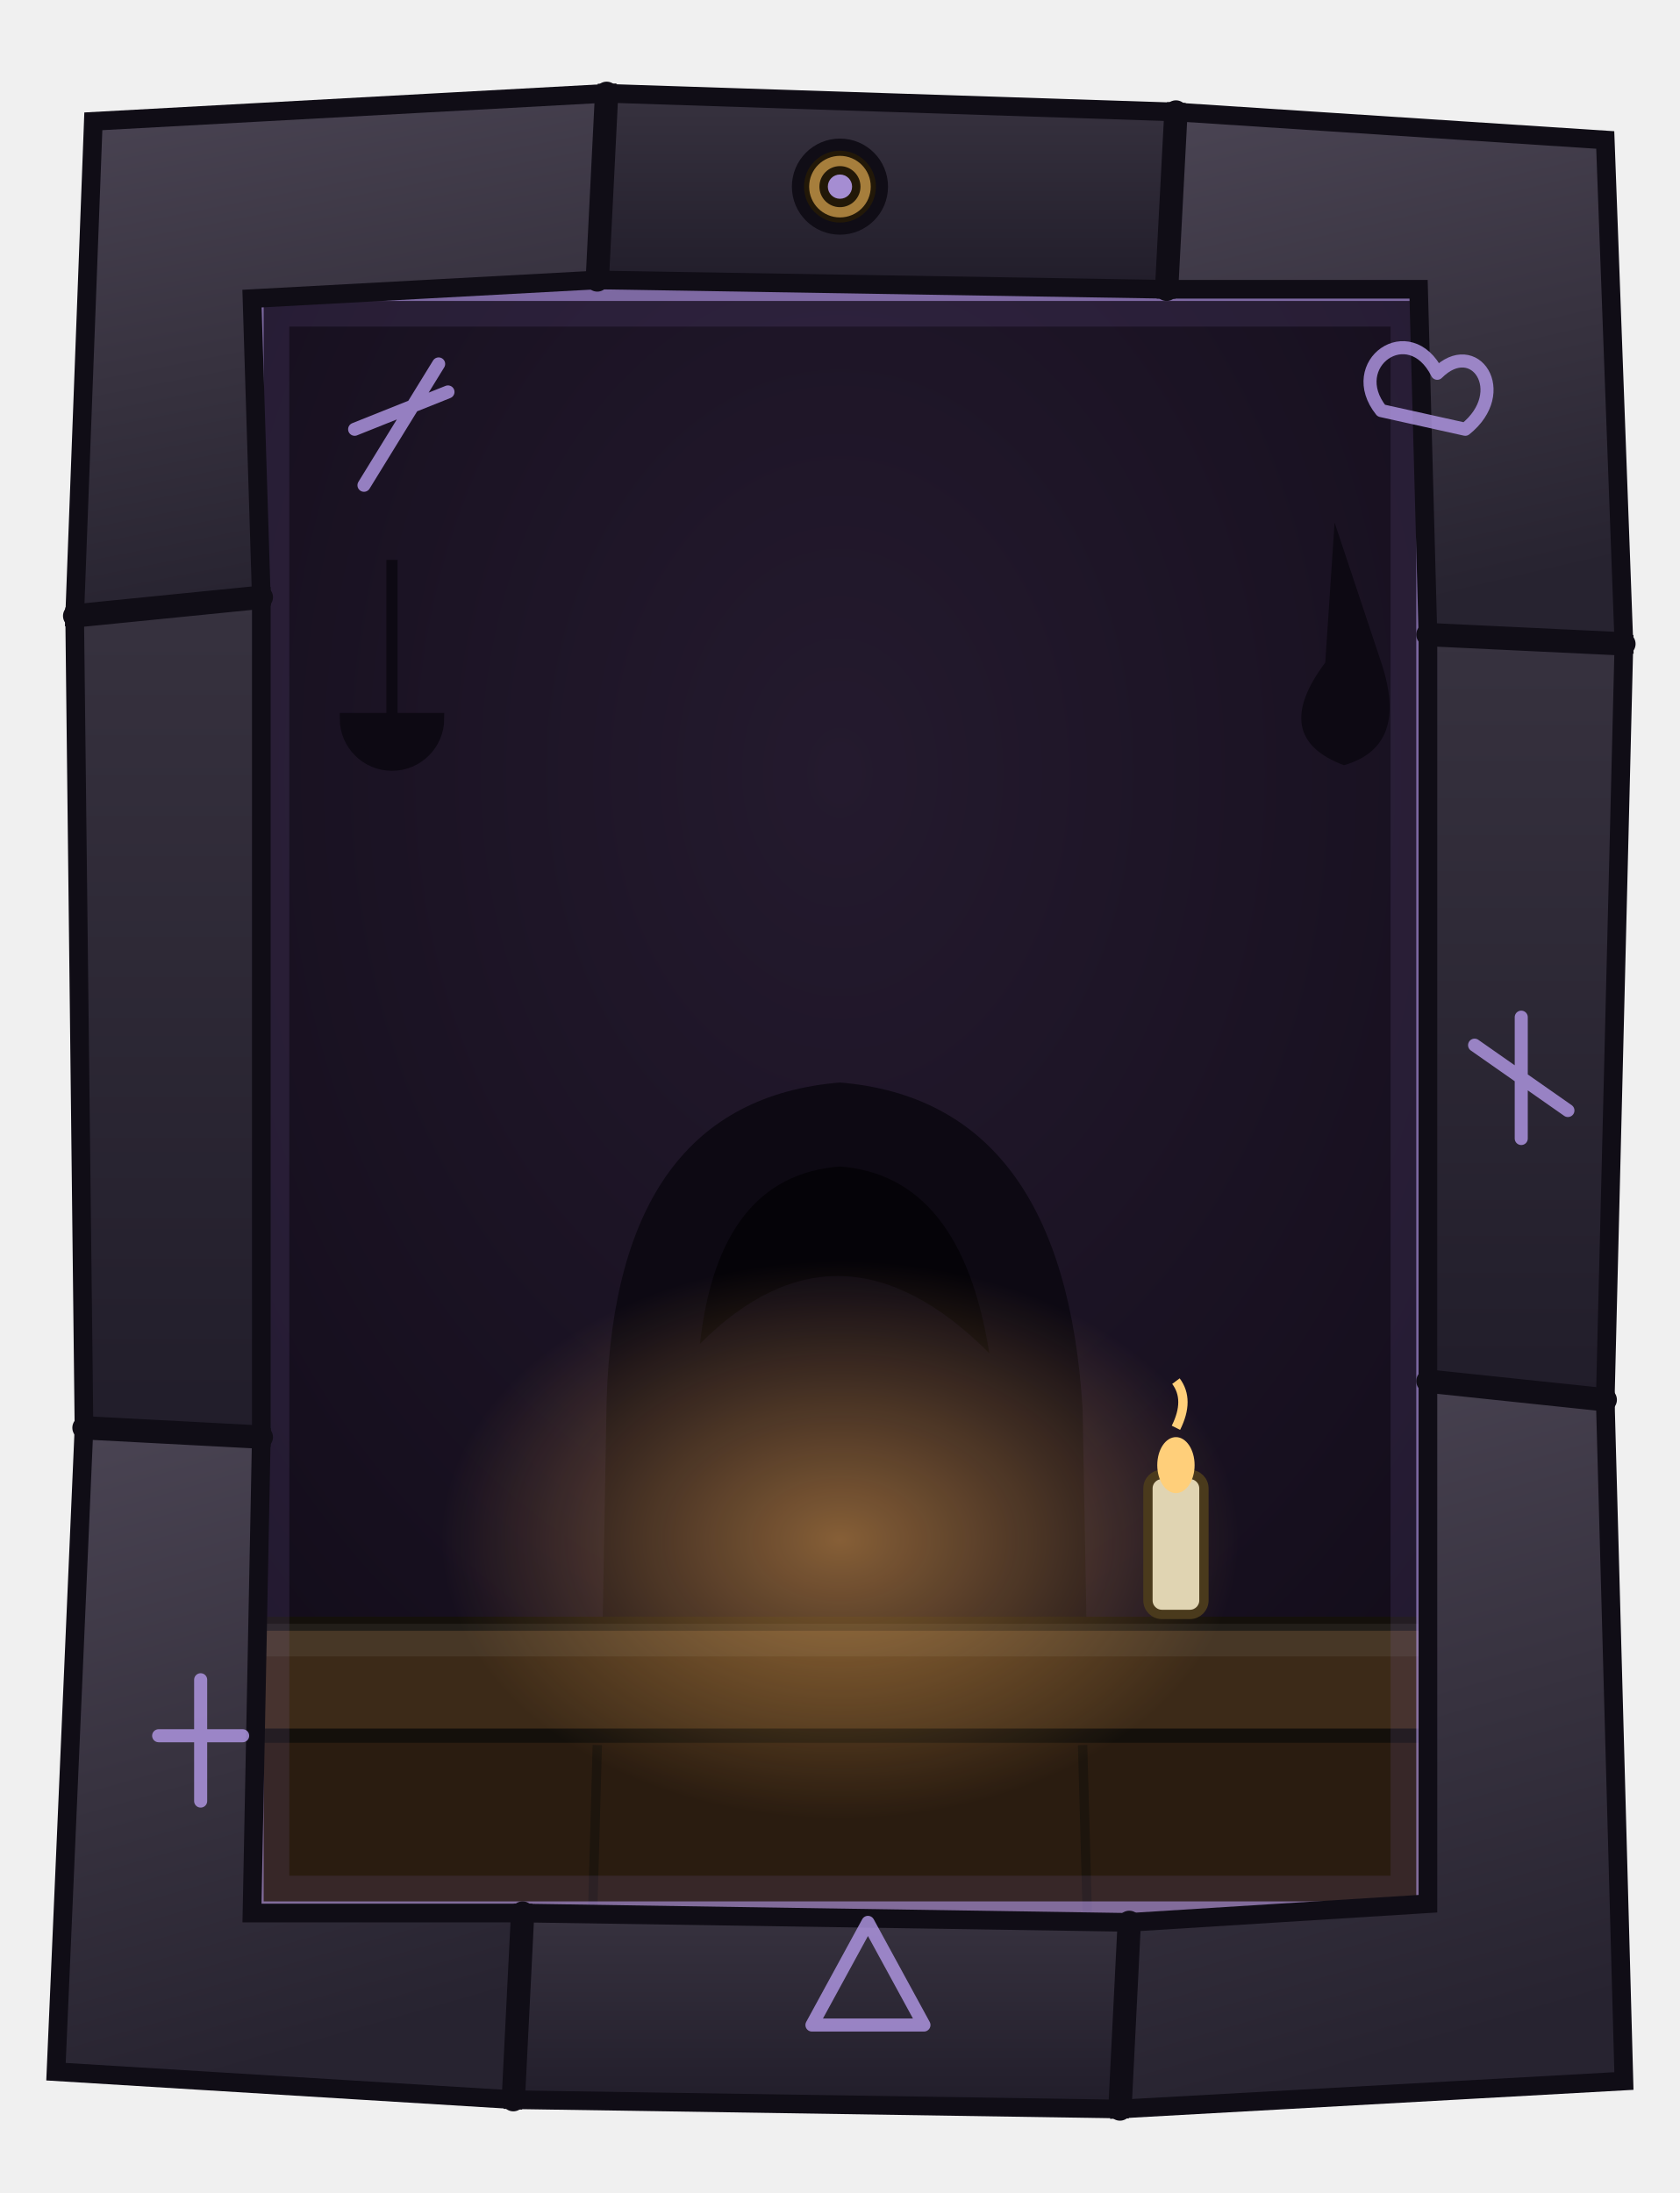
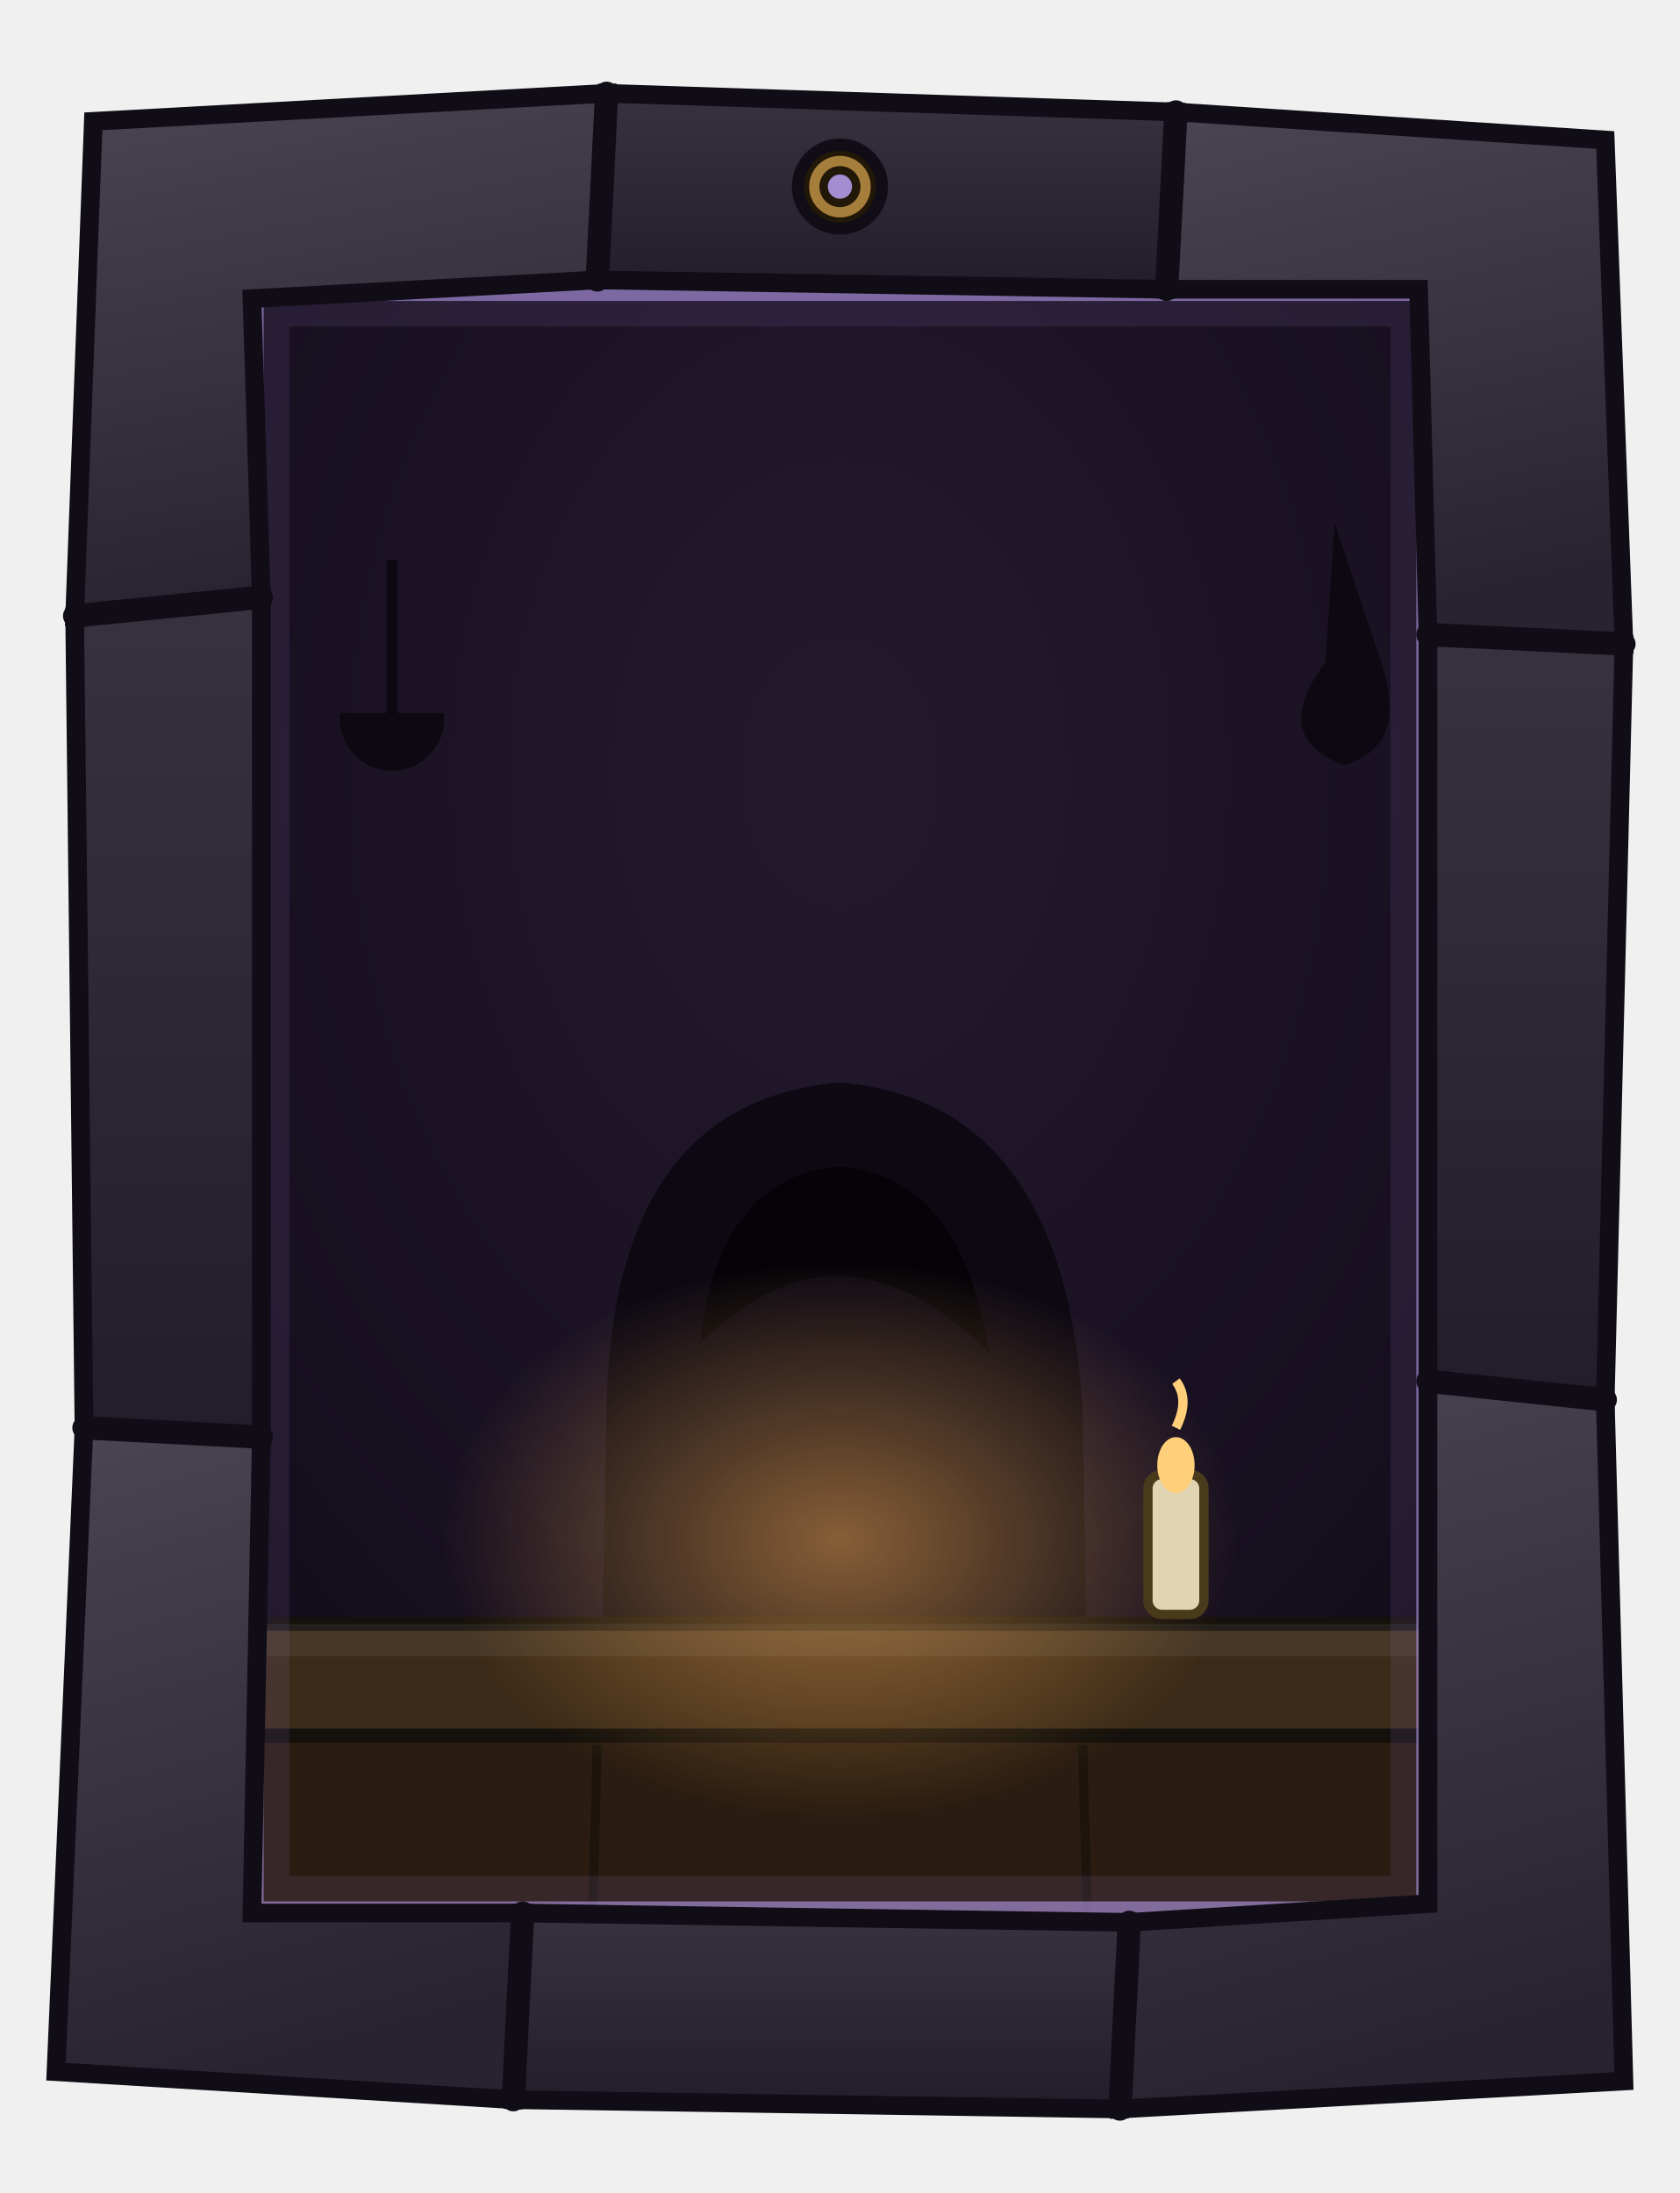
<svg xmlns="http://www.w3.org/2000/svg" viewBox="0 0 360 470" width="360" height="470">
  <defs>
    <linearGradient id="sc-stone" x1="0" y1="0" x2="0.2" y2="1">
      <stop offset="0" stop-color="#4a4453" />
      <stop offset=".55" stop-color="#37323f" />
      <stop offset="1" stop-color="#272330" />
    </linearGradient>
    <linearGradient id="sc-stoneD" x1="0" y1="0" x2="0" y2="1">
      <stop offset="0" stop-color="#37323f" />
      <stop offset="1" stop-color="#211d2a" />
    </linearGradient>
    <radialGradient id="sc-void" cx="0.5" cy="0.3" r="1">
      <stop offset="0" stop-color="#241a2e" />
      <stop offset=".6" stop-color="#160f1e" />
      <stop offset="1" stop-color="#0b0710" />
    </radialGradient>
    <radialGradient id="sc-candle" cx="0.5" cy="0.5" r="0.5">
      <stop offset="0" stop-color="#ffb45a" stop-opacity=".5" />
      <stop offset="1" stop-color="#ffb45a" stop-opacity="0" />
    </radialGradient>
    <clipPath id="sc-open">
      <rect x="52" y="60" width="256" height="352" />
    </clipPath>
  </defs>
  <g clip-path="url(#sc-open)">
    <rect x="52" y="60" width="256" height="352" fill="url(#sc-void)" />
    <path d="M 128 412 L 130 300 Q 132 236 180 232 Q 228 236 232 302 L 234 412 Z" fill="#0d0913" />
    <path d="M 150 288 Q 180 258 212 290 Q 206 252 180 250 Q 154 252 150 288 Z" fill="#050308" />
    <path d="M 52 348 L 308 348 L 308 372 L 52 372 Z" fill="#3c2a18" stroke="#14100b" stroke-width="3" />
    <path d="M 52 348 L 308 348 L 308 355 L 52 355 Z" fill="#fff" opacity=".06" />
    <path d="M 52 372 L 308 372 L 308 412 L 52 412 Z" fill="#2a1c10" stroke="#14100b" stroke-width="3" />
    <path d="M 128 374 L 127 410 M 232 374 L 233 410" stroke="#14100b" stroke-width="2" opacity=".6" />
    <ellipse cx="180" cy="330" rx="86" ry="60" fill="url(#sc-candle)" />
    <g>
      <rect x="246" y="316" width="12" height="30" rx="3" fill="#e0d4b2" stroke="#4a3a1c" stroke-width="2" />
      <ellipse cx="252" cy="314" rx="4" ry="6" fill="#ffcf7a" />
      <path d="M 252 306 q 3 -6 0 -10" stroke="#ffcf7a" stroke-width="2" fill="none" />
    </g>
    <path d="M 84 120 l 0 34 m -10 0 a 10 10 0 0 0 20 0 Z" fill="#0d0913" stroke="#0d0913" stroke-width="2.4" />
    <path d="M 286 112 l -2 30 q -12 16 4 22 q 14 -4 8 -22 Z" fill="#0d0913" />
  </g>
  <g fill="none">
    <rect x="56" y="64" width="248" height="344" stroke="#8a6fc0" stroke-width="12" opacity=".14" />
    <rect x="54" y="62" width="252" height="348" stroke="#b49ae8" stroke-width="5" opacity=".6" />
    <rect x="52" y="60" width="256" height="352" stroke="#e6dcff" stroke-width="2" />
  </g>
  <path d="M 96 412 q -4 16 4 26 q 7 -10 2 -26 Z" fill="#b49ae8" opacity=".7" />
  <path d="M 268 412 q -3 13 4 21 q 6 -8 1 -21 Z" fill="#b49ae8" opacity=".55" />
  <g stroke="#100d16" stroke-width="4">
    <path d="M 20 26 L 130 20 L 128 60 L 54 64 L 56 128 L 16 132 Z" fill="url(#sc-stone)" />
    <path d="M 130 20 L 252 24 L 250 62 L 128 60 Z" fill="url(#sc-stoneD)" />
    <path d="M 252 24 L 344 30 L 348 138 L 306 136 L 304 62 L 250 62 Z" fill="url(#sc-stone)" />
    <path d="M 348 138 L 344 300 L 306 296 L 306 136 Z" fill="url(#sc-stoneD)" />
    <path d="M 344 300 L 348 446 L 240 452 L 242 412 L 306 408 L 306 296 Z" fill="url(#sc-stone)" />
    <path d="M 240 452 L 110 450 L 112 410 L 242 412 Z" fill="url(#sc-stoneD)" />
    <path d="M 110 450 L 12 444 L 18 306 L 56 308 L 54 410 L 112 410 Z" fill="url(#sc-stone)" />
    <path d="M 18 306 L 16 132 L 56 128 L 56 308 Z" fill="url(#sc-stoneD)" />
  </g>
  <g stroke="#100d16" stroke-width="5" fill="none" stroke-linecap="round">
    <path d="M 130 20 L 128 60 M 252 24 L 250 62 M 348 138 L 306 136 M 344 300 L 306 296" />
    <path d="M 240 452 L 242 412 M 110 450 L 112 410 M 18 306 L 56 308 M 16 132 L 56 128" />
  </g>
-   <g stroke="#b49ae8" stroke-width="2.8" fill="none" opacity=".8" stroke-linecap="round" stroke-linejoin="round">
-     <path d="M 76 92 l 20 -8 m -18 20 l 16 -26" />
-     <path d="M 296 88 c -8 -10 6 -20 12 -8 c 8 -8 16 4 6 12 Z" />
-     <path d="M 326 218 v 26 m -10 -20 l 20 14" />
-     <path d="M 34 372 h 18 m -9 -12 v 26" />
-     <path d="M 174 434 l 12 -22 l 12 22 Z" />
-   </g>
  <circle cx="180" cy="40" r="9" fill="#221808" stroke="#100d16" stroke-width="2.6" />
  <circle cx="180" cy="40" r="5.5" fill="none" stroke="#a67e3c" stroke-width="2.2" />
  <circle cx="180" cy="40" r="2.6" fill="#b49ae8" opacity=".9" />
</svg>
